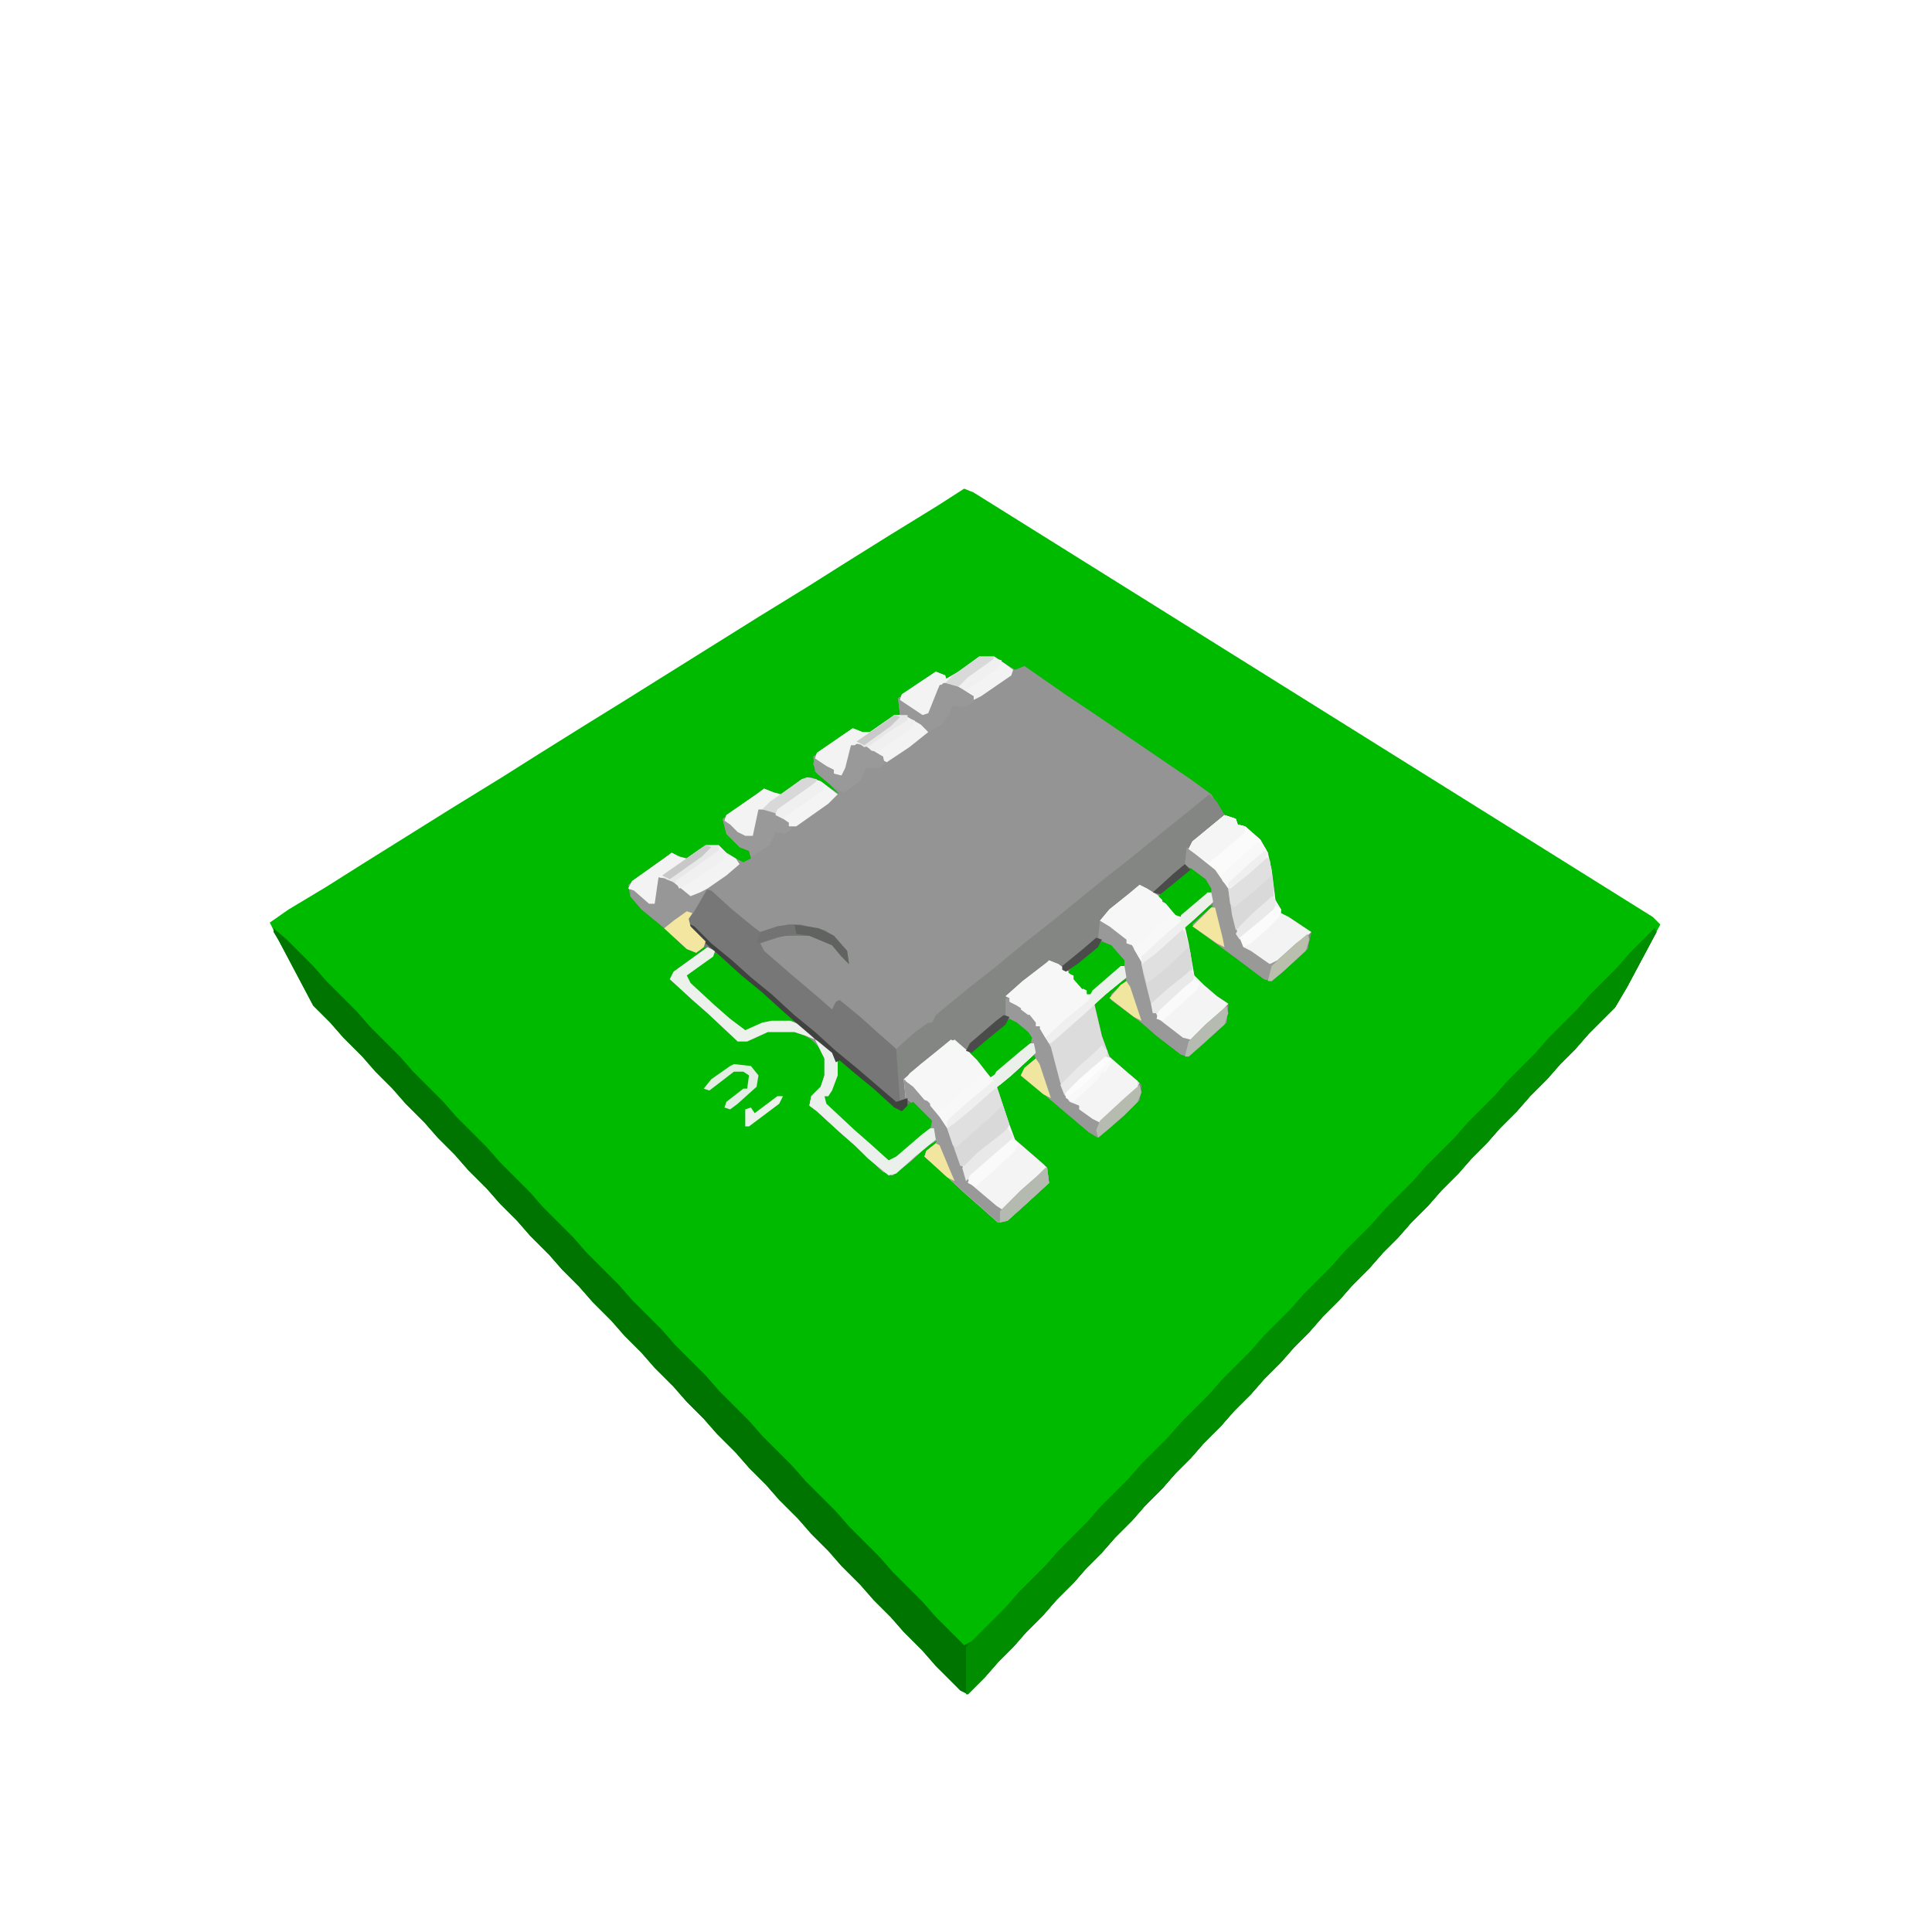
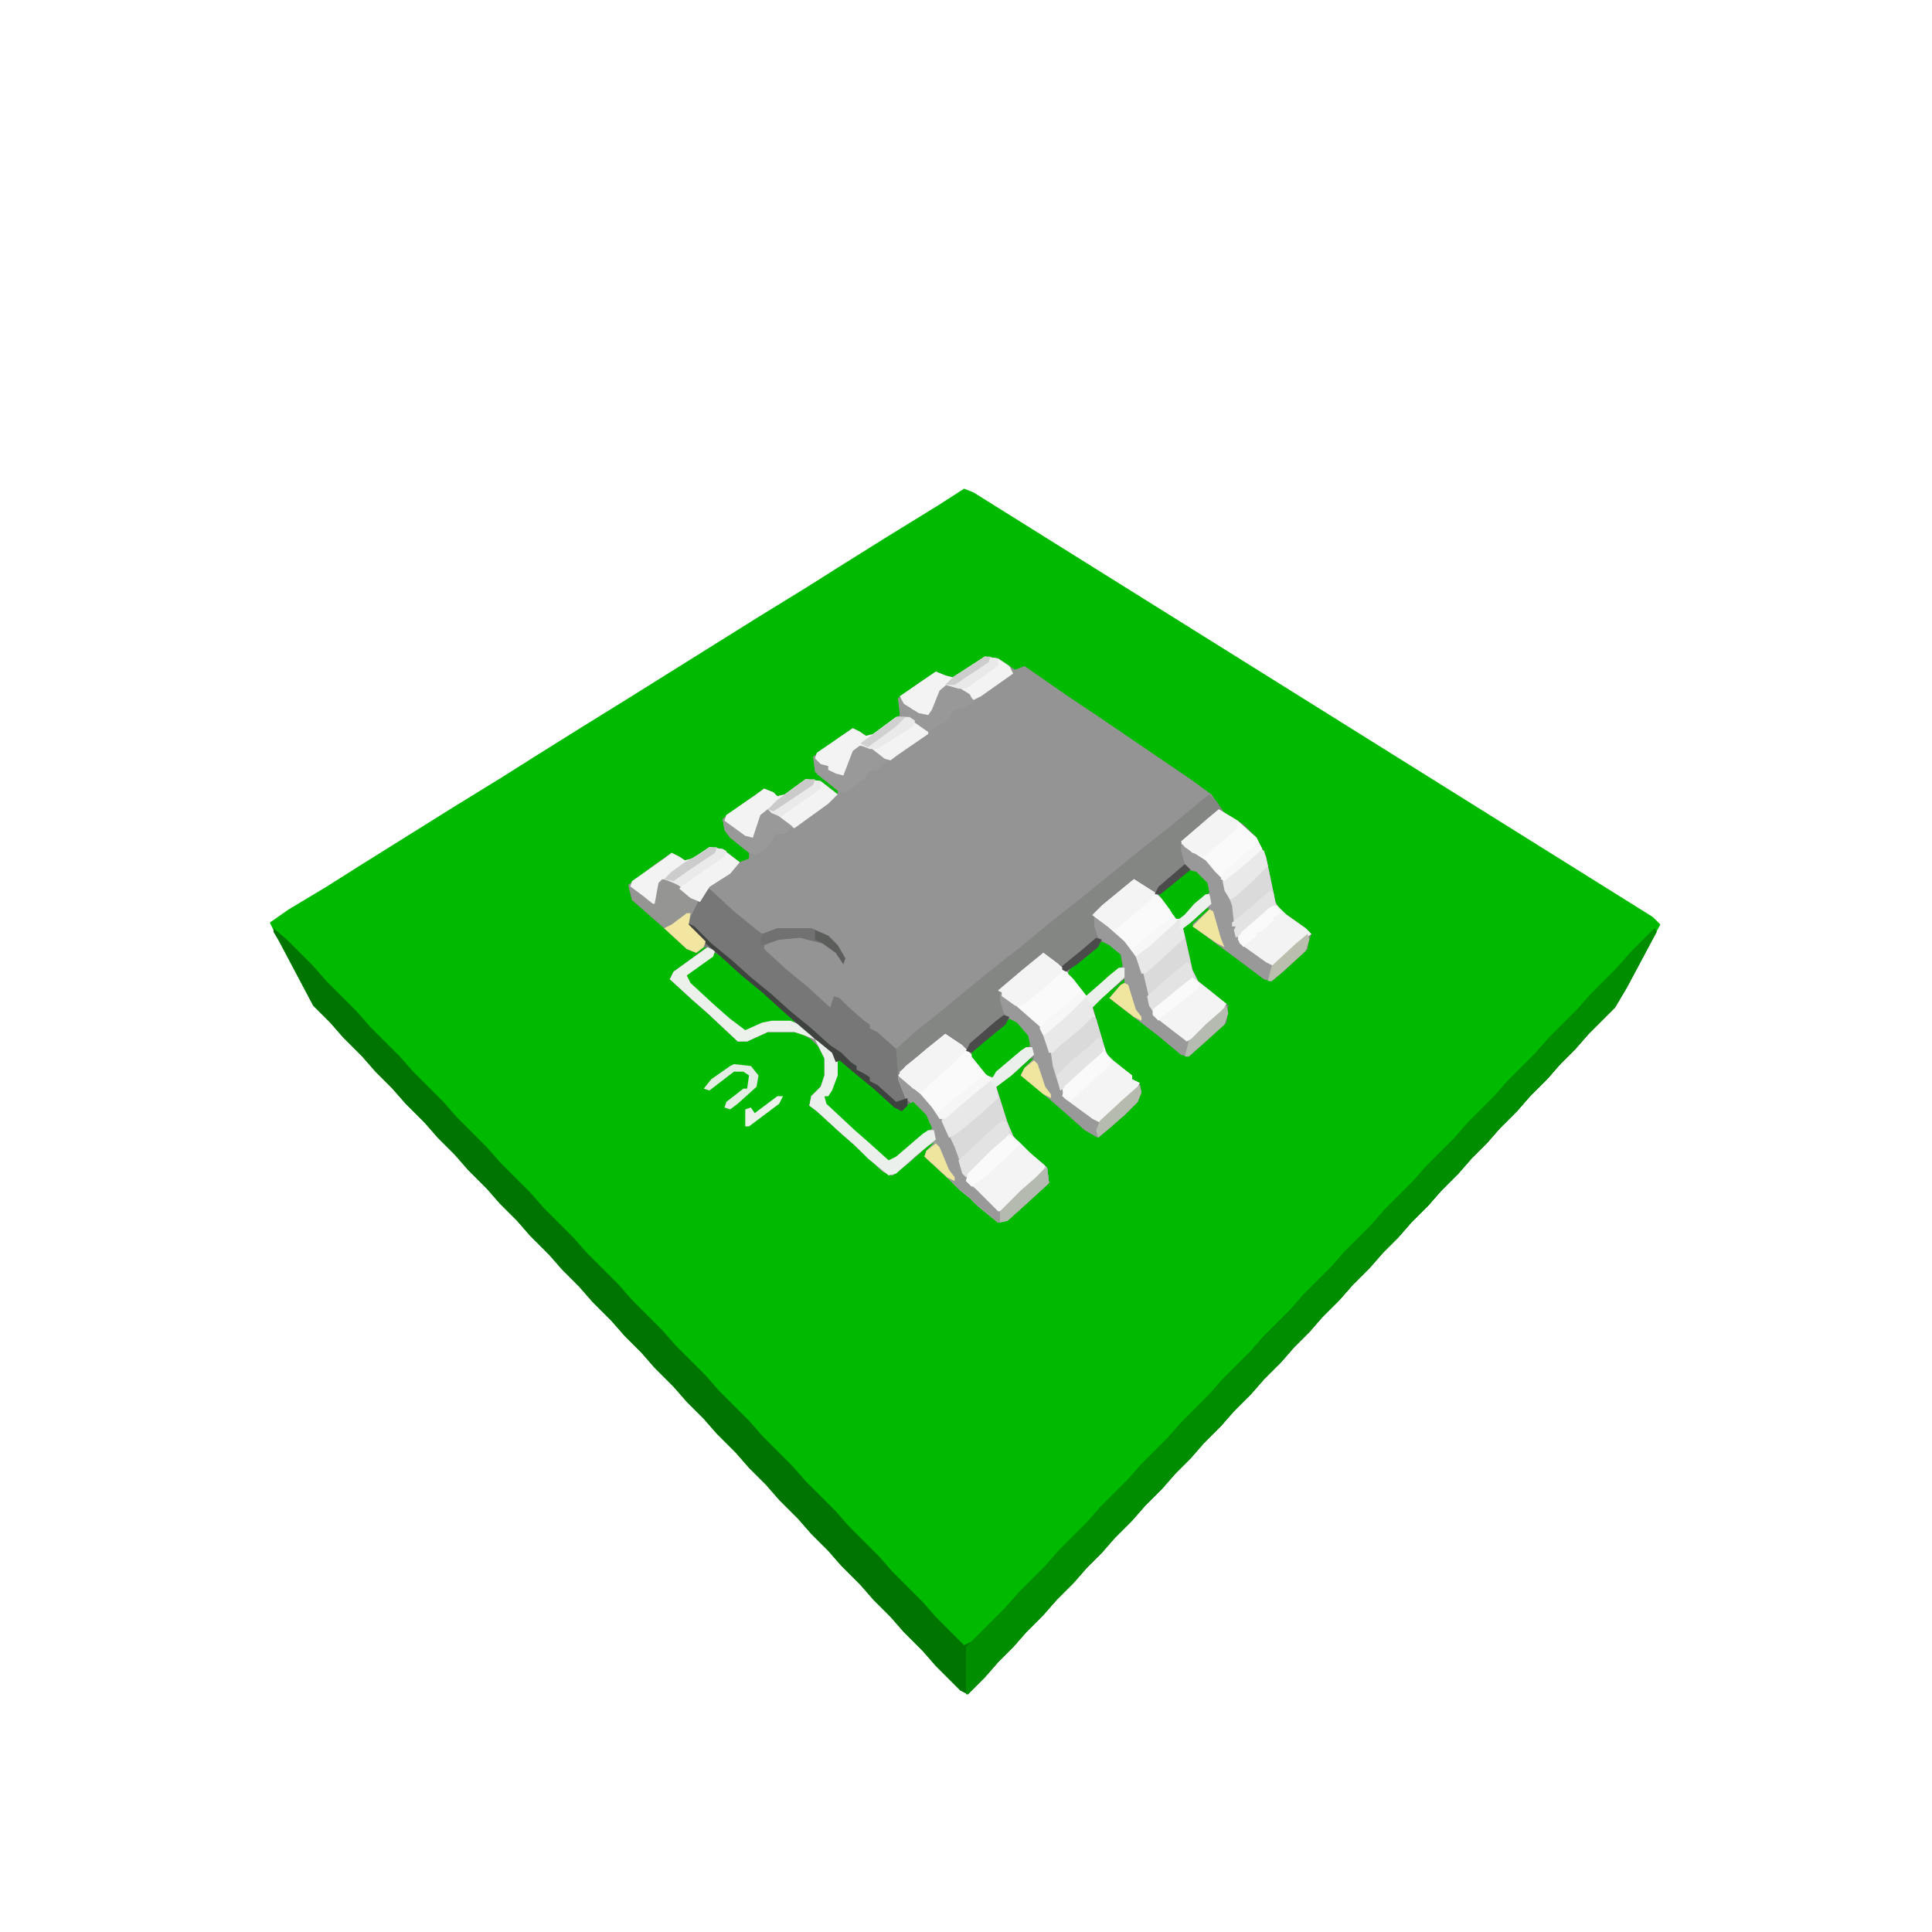
<svg xmlns="http://www.w3.org/2000/svg" version="1.1" width="1024" height="1024">
  <path d="M0,0 L5,2 L29,17 L53,32 L77,47 L101,62 L125,77 L149,92 L173,107 L197,122 L221,137 L245,152 L269,167 L293,182 L317,197 L341,212 L365,227 L369,231 L351,265 L345,275 L331,289 L324,297 L316,305 L309,313 L300,322 L293,330 L284,339 L277,347 L269,355 L262,363 L253,372 L246,380 L237,389 L230,397 L222,405 L215,413 L206,422 L199,430 L190,439 L183,447 L175,455 L168,463 L159,472 L152,480 L143,489 L136,497 L127,506 L120,514 L112,522 L105,530 L96,539 L89,547 L80,556 L73,564 L65,572 L58,580 L49,589 L42,597 L33,606 L26,614 L18,622 L11,630 L2,639 L-2,637 L-15,624 L-22,616 L-32,606 L-39,598 L-48,589 L-55,581 L-65,571 L-72,563 L-81,554 L-88,546 L-98,536 L-105,528 L-114,519 L-121,511 L-131,501 L-138,493 L-147,484 L-154,476 L-164,466 L-171,458 L-180,449 L-187,441 L-197,431 L-204,423 L-213,414 L-220,406 L-230,396 L-237,388 L-246,379 L-253,371 L-263,361 L-270,353 L-279,344 L-286,336 L-296,326 L-303,318 L-312,309 L-319,301 L-329,291 L-336,283 L-345,274 L-363,240 L-368,230 L-358,223 L-338,211 L-319,199 L-295,184 L-271,169 L-245,153 L-226,141 L-202,126 L-181,113 L-157,98 L-133,83 L-109,68 L-83,52 L-64,40 L-40,25 L-14,9 Z " fill="#00BA00" transform="translate(511,259)" />
-   <path d="M0,0 L8,0 L14,4 L19,7 L24,5 L47,21 L62,31 L87,48 L112,65 L123,73 L130,84 L136,86 L137,89 L141,90 L149,97 L153,104 L155,113 L157,129 L160,134 L160,136 L164,138 L176,146 L174,155 L161,167 L155,172 L151,171 L135,159 L116,145 L113,142 L124,132 L122,132 L112,141 L109,143 L111,152 L114,169 L119,174 L126,180 L132,184 L131,194 L119,205 L111,212 L107,211 L94,201 L86,194 L70,182 L70,179 L78,172 L79,170 L74,173 L61,184 L65,201 L69,212 L78,220 L86,227 L85,235 L77,243 L69,250 L63,255 L58,252 L45,241 L32,230 L22,222 L24,218 L30,213 L29,211 L17,222 L11,227 L9,227 L16,248 L19,256 L34,269 L36,271 L37,279 L25,290 L15,299 L10,300 L1,292 L-7,285 L-21,272 L-29,265 L-28,262 L-23,258 L-22,256 L-27,259 L-37,268 L-46,275 L-51,273 L-66,259 L-74,252 L-86,241 L-90,238 L-89,233 L-84,228 L-82,222 L-82,213 L-85,207 L-89,203 L-94,200 L-98,199 L-112,199 L-123,204 L-128,204 L-144,189 L-152,182 L-164,171 L-162,167 L-144,154 L-146,154 L-150,157 L-155,155 L-168,143 L-179,134 L-185,127 L-186,121 L-173,111 L-163,104 L-159,106 L-155,107 L-145,100 L-138,100 L-134,104 L-129,107 L-125,109 L-121,107 L-122,103 L-127,101 L-134,94 L-136,86 L-124,77 L-114,70 L-109,72 L-105,73 L-94,65 L-89,64 L-83,67 L-74,73 L-79,68 L-87,61 L-88,53 L-73,42 L-67,38 L-62,40 L-58,40 L-45,31 L-42,31 L-43,22 L-32,14 L-23,8 L-18,10 L-18,12 L-11,8 Z " fill="#949494" transform="translate(519,348)" />
-   <path d="M0,0 L4,4 L8,11 L14,13 L15,16 L19,17 L27,24 L31,31 L33,40 L35,56 L38,61 L38,63 L42,65 L54,73 L52,82 L39,94 L33,99 L29,98 L13,86 L-6,72 L-9,69 L2,59 L0,59 L-10,68 L-13,70 L-11,79 L-8,96 L-3,101 L4,107 L10,111 L9,121 L-3,132 L-11,139 L-15,138 L-28,128 L-36,121 L-52,109 L-52,106 L-44,99 L-43,97 L-48,100 L-61,111 L-57,128 L-53,139 L-44,147 L-36,154 L-37,162 L-45,170 L-53,177 L-59,182 L-64,179 L-77,168 L-90,157 L-100,149 L-98,145 L-92,140 L-93,138 L-105,149 L-111,154 L-113,154 L-106,175 L-103,183 L-88,196 L-86,198 L-85,206 L-97,217 L-107,226 L-112,227 L-121,219 L-129,212 L-143,199 L-151,192 L-150,189 L-145,185 L-144,183 L-149,186 L-159,195 L-168,202 L-173,200 L-188,186 L-196,179 L-208,168 L-212,165 L-211,160 L-206,155 L-204,149 L-204,140 L-207,134 L-209,130 L-205,132 L-198,138 L-197,142 L-197,149 L-200,157 L-202,160 L-204,160 L-203,164 L-188,178 L-180,185 L-170,194 L-166,192 L-152,180 L-148,177 L-149,172 L-157,164 L-162,162 L-165,164 L-166,150 L-166,135 L-156,126 L-149,121 L-147,121 L-145,117 L-128,103 L-114,92 L-97,78 L-83,67 L-72,58 L-56,45 L-42,34 L-26,21 L-16,13 Z " fill="#848684" transform="translate(641,421)" />
+   <path d="M0,0 L7,1 L13,5 L16,7 L21,5 L44,21 L59,31 L84,48 L109,65 L120,73 L127,83 L137,89 L144,96 L149,106 L154,130 L156,134 L170,144 L173,147 L170,156 L158,167 L152,172 L148,171 L132,159 L113,145 L110,142 L119,134 L118,133 L105,144 L106,148 L110,166 L113,172 L124,181 L129,185 L128,194 L116,205 L108,212 L104,211 L92,201 L75,188 L66,181 L72,174 L74,173 L75,170 L64,179 L57,185 L64,209 L66,213 L78,222 L78,224 L82,226 L83,231 L81,236 L74,243 L66,250 L60,255 L53,251 L44,243 L36,236 L23,225 L19,222 L21,218 L26,213 L24,213 L14,222 L6,228 L12,247 L15,254 L20,260 L31,269 L33,271 L34,279 L22,290 L12,299 L7,300 L-4,291 L-8,287 L-13,283 L-18,278 L-32,265 L-31,262 L-26,257 L-30,259 L-40,268 L-49,275 L-54,273 L-69,259 L-77,252 L-89,241 L-93,238 L-92,233 L-87,228 L-85,222 L-85,213 L-88,207 L-92,203 L-97,200 L-101,199 L-115,199 L-126,204 L-131,204 L-147,189 L-155,182 L-167,171 L-165,167 L-147,154 L-149,154 L-153,157 L-158,155 L-171,143 L-179,136 L-187,129 L-189,121 L-176,111 L-166,104 L-162,106 L-159,108 L-155,107 L-146,101 L-139,102 L-130,109 L-125,107 L-125,104 L-135,96 L-138,92 L-139,86 L-127,77 L-117,70 L-112,72 L-110,74 L-106,73 L-95,65 L-87,66 L-78,73 L-78,71 L-88,63 L-90,61 L-91,53 L-76,42 L-70,38 L-66,40 L-63,42 L-59,41 L-45,31 L-46,22 L-35,14 L-26,8 L-21,10 L-17,11 Z " fill="#949494" transform="translate(522,348)" />
+   <path d="M0,0 L4,4 L8,10 L18,16 L25,23 L30,33 L35,57 L37,61 L51,71 L54,74 L51,83 L39,94 L33,99 L29,98 L13,86 L-6,72 L-9,69 L0,61 L-1,60 L-14,71 L-13,75 L-9,93 L-6,99 L5,108 L10,112 L9,121 L-3,132 L-11,139 L-15,138 L-27,128 L-44,115 L-53,108 L-47,101 L-45,100 L-44,97 L-55,106 L-62,112 L-55,136 L-53,140 L-41,149 L-41,151 L-37,153 L-36,158 L-38,163 L-45,170 L-53,177 L-59,182 L-66,178 L-75,170 L-83,163 L-96,152 L-100,149 L-98,145 L-93,140 L-95,140 L-105,149 L-113,155 L-107,174 L-104,181 L-99,187 L-88,196 L-86,198 L-85,206 L-97,217 L-107,226 L-112,227 L-123,218 L-127,214 L-132,210 L-137,205 L-151,192 L-150,189 L-145,184 L-149,186 L-159,195 L-168,202 L-173,200 L-188,186 L-196,179 L-208,168 L-212,165 L-211,160 L-206,155 L-204,149 L-204,140 L-207,134 L-209,130 L-205,132 L-198,138 L-197,142 L-197,149 L-200,157 L-202,160 L-204,160 L-203,164 L-188,178 L-180,185 L-170,194 L-166,192 L-152,180 L-148,176 L-153,168 L-161,161 L-166,150 L-166,135 L-155,125 L-146,118 L-129,104 L-113,91 L-99,80 L-82,66 L-68,55 L-52,42 L-36,29 L-22,18 L-5,4 Z " fill="#848684" transform="translate(641,421)" />
  <path d="M0,0 L7,6 L21,20 L28,28 L44,44 L51,52 L67,68 L74,76 L90,92 L97,100 L113,116 L120,124 L136,140 L143,148 L159,164 L166,172 L183,189 L190,197 L206,213 L213,221 L229,237 L236,245 L252,261 L259,269 L275,285 L282,293 L298,309 L305,317 L321,333 L328,341 L344,357 L351,365 L366,380 L370,378 L388,360 L395,352 L409,338 L416,330 L431,315 L438,307 L453,292 L460,284 L474,270 L481,262 L496,247 L503,239 L518,224 L525,216 L539,202 L546,194 L561,179 L568,171 L582,157 L589,149 L604,134 L611,126 L626,111 L633,103 L647,89 L654,81 L669,66 L676,58 L691,43 L698,35 L712,21 L719,13 L732,0 L733,2 L718,30 L711,42 L697,56 L690,64 L682,72 L675,80 L666,89 L659,97 L650,106 L643,114 L635,122 L628,130 L619,139 L612,147 L603,156 L596,164 L588,172 L581,180 L572,189 L565,197 L556,206 L549,214 L541,222 L534,230 L525,239 L518,247 L509,256 L502,264 L493,273 L486,281 L478,289 L471,297 L462,306 L455,314 L446,323 L439,331 L431,339 L424,347 L415,356 L408,364 L399,373 L392,381 L384,389 L377,397 L368,406 L364,404 L351,391 L344,383 L334,373 L327,365 L318,356 L311,348 L301,338 L294,330 L285,321 L278,313 L268,303 L261,295 L252,286 L245,278 L235,268 L228,260 L219,251 L212,243 L202,233 L195,225 L186,216 L179,208 L169,198 L162,190 L153,181 L146,173 L136,163 L129,155 L120,146 L113,138 L103,128 L96,120 L87,111 L80,103 L70,93 L63,85 L54,76 L47,68 L37,58 L30,50 L21,41 L3,7 L0,2 Z " fill="#007400" transform="translate(145,492)" />
  <path d="M0,0 L1,2 L-14,30 L-21,42 L-35,56 L-42,64 L-50,72 L-57,80 L-66,89 L-73,97 L-82,106 L-89,114 L-97,122 L-104,130 L-113,139 L-120,147 L-129,156 L-136,164 L-144,172 L-151,180 L-160,189 L-167,197 L-176,206 L-183,214 L-191,222 L-198,230 L-207,239 L-214,247 L-223,256 L-230,264 L-239,273 L-246,281 L-254,289 L-261,297 L-270,306 L-277,314 L-286,323 L-293,331 L-301,339 L-308,347 L-317,356 L-324,364 L-333,373 L-340,381 L-348,389 L-355,397 L-364,406 L-365,406 L-365,381 L-344,360 L-337,352 L-323,338 L-316,330 L-301,315 L-294,307 L-279,292 L-272,284 L-258,270 L-251,262 L-236,247 L-229,239 L-214,224 L-207,216 L-193,202 L-186,194 L-171,179 L-164,171 L-150,157 L-143,149 L-128,134 L-121,126 L-106,111 L-99,103 L-85,89 L-78,81 L-63,66 L-56,58 L-41,43 L-34,35 L-20,21 L-13,13 Z " fill="#008D00" transform="translate(877,492)" />
-   <path d="M0,0 L6,1 L17,10 L22,8 L24,6 L28,7 L39,17 L50,26 L54,29 L63,26 L75,25 L88,28 L93,31 L100,39 L101,46 L97,42 L92,36 L80,31 L66,31 L54,35 L56,39 L71,52 L84,63 L92,70 L94,66 L96,65 L107,74 L117,83 L125,90 L126,91 L128,119 L132,117 L142,126 L145,129 L144,134 L130,146 L124,151 L120,149 L106,136 L98,129 L88,120 L87,118 L88,116 L90,116 L92,112 L94,105 L94,98 L92,93 L85,87 L78,84 L72,82 L58,82 L47,87 L42,87 L26,72 L18,65 L6,54 L8,50 L26,37 L24,37 L20,40 L15,38 L2,26 L-9,17 L-15,10 L-15,6 L-10,8 L-3,14 Z " fill="#767776" transform="translate(349,465)" />
-   <path d="M0,0 L4,2 L11,8 L12,12 L12,19 L9,27 L7,30 L5,30 L6,34 L21,48 L29,55 L39,64 L43,62 L57,50 L61,47 L60,42 L52,34 L48,31 L47,21 L56,13 L70,2 L74,0 L84,9 L89,13 L93,19 L101,13 L114,2 L116,2 L117,7 L104,19 L98,24 L96,24 L103,45 L106,53 L121,66 L123,68 L124,76 L112,87 L102,96 L97,97 L88,89 L80,82 L66,69 L58,62 L59,59 L64,55 L65,53 L60,56 L50,65 L41,72 L36,70 L21,56 L13,49 L1,38 L-3,35 L-2,30 L3,25 L5,19 L5,10 L2,4 Z " fill="#F4F4F4" transform="translate(432,551)" />
-   <path d="M0,0 L5,2 L13,8 L20,16 L20,18 L30,10 L38,3 L40,3 L41,9 L30,18 L24,23 L28,40 L32,51 L41,59 L48,65 L46,69 L35,79 L27,86 L23,84 L16,79 L16,77 L11,75 L8,72 L5,65 L0,46 L-5,37 L-5,35 L-7,35 L-11,30 L-11,28 L-15,26 L-21,22 L-21,20 L-23,19 L-14,11 L-1,1 Z " fill="#DCDCDC" transform="translate(556,509)" />
-   <path d="M0,0 L4,2 L12,7 L12,9 L16,11 L20,16 L25,14 L36,4 L38,4 L39,9 L27,20 L24,22 L26,31 L29,48 L34,53 L41,59 L47,63 L41,70 L27,83 L21,81 L9,71 L6,64 L2,47 L-2,37 L-5,32 L-7,31 L-7,29 L-11,27 L-21,19 L-16,13 L-6,5 Z " fill="#F4F4F4" transform="translate(604,469)" />
-   <path d="M0,0 L6,2 L7,5 L11,6 L19,13 L23,20 L25,29 L27,45 L30,50 L30,52 L34,54 L46,62 L41,67 L27,79 L23,79 L10,70 L6,63 L1,38 L-5,29 L-15,21 L-19,18 L-17,14 Z " fill="#F3F3F3" transform="translate(649,432)" />
-   <path d="M0,0 L4,2 L11,8 L12,12 L12,19 L9,27 L7,30 L5,30 L6,34 L21,48 L29,55 L39,64 L43,62 L57,50 L61,47 L60,42 L52,34 L48,31 L47,21 L55,27 L59,32 L64,37 L69,43 L80,72 L83,77 L96,88 L99,90 L109,80 L117,73 L123,68 L124,76 L112,87 L102,96 L97,97 L88,89 L80,82 L66,69 L58,62 L59,59 L64,55 L65,53 L60,56 L50,65 L41,72 L36,70 L21,56 L13,49 L1,38 L-3,35 L-2,30 L3,25 L5,19 L5,10 L2,4 Z " fill="#999999" transform="translate(432,551)" />
-   <path d="M0,0 L6,4 L17,14 L28,23 L32,27 L36,25 L40,23 L50,33 L49,38 L35,50 L29,55 L25,53 L11,40 L3,33 L-7,24 L-8,22 L-7,20 L-5,20 L-3,16 L-1,9 Z " fill="#00BB00" transform="translate(444,561)" />
-   <path d="M0,0 L4,2 L15,11 L21,19 L29,13 L42,2 L44,2 L45,7 L32,19 L21,28 L6,41 L-2,47 L-6,41 L-11,35 L-11,33 L-14,32 L-20,25 L-24,22 L-22,18 L-11,9 Z " fill="#F7F7F7" transform="translate(504,551)" />
-   <path d="M0,0 L5,2 L13,8 L20,16 L20,18 L30,10 L38,3 L40,3 L41,9 L30,18 L18,29 L3,42 L0,44 L-5,37 L-5,35 L-7,35 L-11,30 L-11,28 L-15,26 L-21,22 L-21,20 L-23,19 L-14,11 L-1,1 Z " fill="#F7F7F7" transform="translate(556,509)" />
-   <path d="M0,0 L4,2 L12,7 L12,9 L16,11 L20,16 L25,14 L36,4 L38,4 L39,9 L27,20 L19,27 L9,36 L1,42 L-5,32 L-7,31 L-7,29 L-11,27 L-21,19 L-16,13 L-6,5 Z " fill="#F7F7F7" transform="translate(604,469)" />
+   <path d="M0,0 L6,1 L18,11 L20,12 L22,7 L25,5 L38,17 L49,26 L53,29 L61,26 L79,26 L88,30 L93,35 L97,42 L96,45 L92,39 L85,34 L73,31 L62,32 L54,35 L54,37 L66,48 L77,57 L89,68 L90,65 L91,62 L94,63 L99,68 L107,75 L110,77 L110,79 L114,81 L124,90 L125,105 L131,117 L139,124 L143,132 L128,145 L122,150 L118,148 L104,135 L96,128 L86,119 L85,117 L86,115 L88,115 L90,111 L92,104 L92,97 L90,92 L83,86 L76,83 L70,81 L56,81 L45,86 L40,86 L24,71 L16,64 L4,53 L6,49 L24,36 L22,36 L18,39 L13,37 L0,25 L-8,18 L-16,11 L-18,3 L-10,9 L-5,13 L-4,13 L-2,2 Z " fill="#767776" transform="translate(351,466)" />
+   <path d="M0,0 L9,6 L18,15 L23,22 L27,20 L40,9 L43,7 L46,7 L47,11 L35,22 L27,28 L33,47 L36,54 L41,60 L52,69 L54,71 L55,79 L43,90 L33,99 L28,100 L17,91 L13,87 L8,83 L3,78 L-11,65 L-10,62 L-5,57 L-9,59 L-19,68 L-28,75 L-33,73 L-48,59 L-56,52 L-68,41 L-72,38 L-71,33 L-66,28 L-64,22 L-64,13 L-67,7 L-69,3 L-65,5 L-58,11 L-57,15 L-57,22 L-60,30 L-62,33 L-64,33 L-63,37 L-48,51 L-40,58 L-30,67 L-26,65 L-12,53 L-8,49 L-13,41 L-21,34 L-25,24 L-24,20 L-10,8 Z " fill="#DADADA" transform="translate(501,548)" />
+   <path d="M0,0 L8,6 L20,17 L23,22 L31,16 L40,8 L43,8 L43,13 L31,24 L26,29 L33,52 L35,56 L47,65 L47,67 L51,69 L49,73 L38,83 L30,90 L26,88 L11,77 L7,67 L3,53 L-3,39 L-16,27 L-22,23 L-22,21 L-24,20 L-11,9 Z " fill="#FAFAFA" transform="translate(553,505)" />
+   <path d="M0,0 L11,7 L18,13 L22,18 L22,21 L31,14 L38,8 L40,8 L41,13 L30,23 L26,26 L27,30 L31,48 L34,54 L45,63 L49,66 L47,70 L40,77 L32,84 L28,86 L15,76 L10,72 L6,60 L4,50 L-2,36 L-9,29 L-22,19 L-17,14 Z " fill="#DADADA" transform="translate(601,466)" />
+   <path d="M0,0 L10,6 L20,15 L25,25 L30,49 L32,53 L46,63 L49,66 L38,75 L29,83 L25,81 L11,71 L8,64 L9,62 L7,62 L6,51 L0,35 L-7,27 L-18,20 L-20,17 L-6,5 Z " fill="#DADADA" transform="translate(646,429)" />
+   <path d="M0,0 L4,2 L11,8 L12,12 L12,19 L9,27 L7,30 L5,30 L6,34 L21,48 L29,55 L39,64 L43,62 L57,50 L61,46 L56,38 L48,31 L44,21 L45,19 L59,31 L66,40 L74,57 L79,71 L83,77 L91,84 L97,89 L97,91 L105,84 L120,70 L123,68 L124,76 L112,87 L102,96 L97,97 L86,88 L82,84 L77,80 L72,75 L58,62 L59,59 L64,54 L60,56 L50,65 L41,72 L36,70 L21,56 L13,49 L1,38 L-3,35 L-2,30 L3,25 L5,19 L5,10 L2,4 Z " fill="#999999" transform="translate(432,551)" />
+   <path d="M0,0 L6,4 L17,14 L28,23 L32,27 L36,25 L40,23 L47,30 L50,37 L35,50 L29,55 L25,53 L11,40 L3,33 L-7,24 L-8,22 L-7,20 L-5,20 L-3,16 L-1,9 Z " fill="#00BB00" transform="translate(444,561)" />
+   <path d="M0,0 L9,6 L18,15 L23,22 L25,24 L14,33 L0,45 L-3,45 L-7,39 L-13,32 L-24,23 L-24,20 L-10,8 Z " fill="#FAFAFA" transform="translate(501,548)" />
  <path d="M0,0 L5,3 L16,13 L27,22 L38,32 L42,35 L42,37 L30,37 L20,40 L15,42 L2,30 L-6,23 L-16,14 L-14,10 Z " fill="#00BB00" transform="translate(379,505)" />
-   <path d="M0,0 L9,6 L18,14 L22,21 L27,46 L30,51 L30,53 L34,55 L44,62 L48,60 L58,51 L65,46 L64,54 L51,66 L45,71 L41,70 L25,58 L6,44 L3,41 L14,31 L11,19 L-1,9 Z " fill="#999998" transform="translate(629,449)" />
-   <path d="M0,0 L5,3 L14,10 L14,12 L17,13 L22,22 L26,36 L28,45 L31,52 L44,62 L48,63 L56,55 L64,48 L68,45 L67,54 L55,65 L47,72 L43,71 L30,61 L22,54 L6,42 L6,39 L14,32 L11,19 L3,12 L-1,9 Z " fill="#999999" transform="translate(583,488)" />
-   <path d="M0,0 L2,0 L2,2 L6,4 L12,8 L16,13 L16,15 L18,15 L24,26 L29,45 L33,53 L39,57 L39,59 L43,61 L48,65 L52,63 L63,53 L71,46 L72,50 L70,55 L63,62 L55,69 L49,74 L44,71 L31,60 L18,49 L8,41 L10,37 L16,32 L13,21 L8,16 L0,9 Z " fill="#999999" transform="translate(533,529)" />
-   <path d="M0,0 L6,2 L7,5 L11,6 L19,13 L23,20 L21,24 L8,35 L2,39 L-5,29 L-15,21 L-19,18 L-17,14 Z " fill="#FBFBFB" transform="translate(649,432)" />
-   <path d="M0,0 L7,0 L11,4 L16,7 L18,10 L11,16 L-2,25 L-6,28 L-11,26 L-19,19 L-25,17 L-27,31 L-30,31 L-38,24 L-41,23 L-39,19 L-22,7 L-18,4 L-14,6 L-10,7 Z " fill="#F3F3F3" transform="translate(374,448)" />
-   <path d="M0,0 L7,2 L16,9 L11,14 L-6,26 L-10,26 L-10,24 L-15,22 L-20,18 L-26,17 L-29,31 L-33,31 L-37,29 L-41,25 L-44,23 L-43,20 L-27,9 L-23,6 L-18,8 L-14,9 L-3,1 Z " fill="#F4F4F4" transform="translate(428,412)" />
-   <path d="M0,0 L7,0 L16,6 L18,9 L8,17 L-4,25 L-6,24 L-6,22 L-11,20 L-18,16 L-23,16 L-26,28 L-28,32 L-32,31 L-32,29 L-36,27 L-42,23 L-41,20 L-22,7 L-17,9 L-13,9 Z " fill="#F3F3F3" transform="translate(474,379)" />
-   <path d="M0,0 L4,2 L17,13 L17,17 L5,28 L-3,35 L-7,33 L-14,28 L-14,26 L-19,24 L-22,20 L-14,12 L-6,5 Z " fill="#F4F4F4" transform="translate(586,560)" />
-   <path d="M0,0 L2,2 L8,20 L6,24 L-7,35 L-15,42 L-18,42 L-25,22 L-13,11 L-2,2 Z " fill="#D9D9D9" transform="translate(527,576)" />
-   <path d="M0,0 L8,0 L14,4 L18,7 L17,10 L1,21 L-3,23 L-3,21 L-7,19 L-14,15 L-21,15 L-23,20 L-27,30 L-30,31 L-42,23 L-41,20 L-23,8 L-18,10 L-18,12 L-11,8 Z " fill="#F3F3F3" transform="translate(519,348)" />
-   <path d="M0,0 L6,1 L17,10 L22,8 L26,6 L19,18 L16,22 L17,26 L25,34 L24,37 L20,40 L15,38 L2,26 L-9,17 L-15,10 L-15,6 L-10,8 L-3,14 Z " fill="#979797" transform="translate(349,465)" />
-   <path d="M0,0 L4,2 L11,8 L12,12 L12,19 L9,27 L7,30 L5,30 L6,34 L21,48 L29,55 L39,64 L43,62 L57,50 L61,47 L63,47 L64,53 L53,62 L43,71 L39,72 L28,63 L21,56 L13,49 L1,38 L-3,35 L-2,30 L3,25 L5,19 L5,10 L2,4 Z " fill="#ECF0EC" transform="translate(432,551)" />
-   <path d="M0,0 L2,2 L5,13 L6,22 L-5,32 L-14,39 L-16,40 L-20,24 L-21,19 L-7,6 Z " fill="#D9D9D9" transform="translate(626,492)" />
+   <path d="M0,0 L11,7 L17,12 L22,19 L27,33 L28,42 L27,44 L29,44 L30,50 L35,55 L47,64 L51,62 L61,53 L68,48 L67,56 L54,68 L48,73 L44,72 L28,60 L9,46 L6,43 L15,35 L15,29 L12,20 L2,11 L0,4 Z " fill="#999999" transform="translate(626,447)" />
+   <path d="M0,0 L7,4 L20,16 L26,30 L30,47 L33,53 L49,65 L53,63 L70,47 L71,51 L69,57 L59,66 L50,74 L46,73 L34,63 L17,50 L8,43 L14,36 L16,35 L16,27 L14,26 L13,20 L2,11 L0,5 Z " fill="#999999" transform="translate(580,486)" />
+   <path d="M0,0 L11,7 L18,13 L22,18 L23,22 L9,35 L1,41 L-5,33 L-14,25 L-22,19 L-17,14 Z " fill="#FAFAFA" transform="translate(601,466)" />
+   <path d="M0,0 L1,2 L5,4 L13,11 L21,18 L28,34 L31,46 L35,56 L51,68 L55,66 L66,56 L74,49 L75,53 L73,58 L66,65 L58,72 L52,77 L45,73 L36,65 L28,58 L15,47 L11,44 L13,40 L18,35 L17,29 L15,28 L13,21 L2,11 L0,4 Z " fill="#999999" transform="translate(530,526)" />
+   <path d="M0,0 L6,5 L11,10 L19,17 L17,21 L8,30 L0,37 L-4,41 L-6,41 L-11,36 L-18,29 L-23,25 L-22,21 L-10,9 L-2,2 Z " fill="#F4F4F4" transform="translate(535,601)" />
+   <path d="M0,0 L7,1 L16,8 L11,14 L0,21 L-5,29 L-10,27 L-19,19 L-25,18 L-27,24 L-29,31 L-34,28 L-42,21 L-41,18 L-24,6 L-20,3 L-16,5 L-13,7 L-9,6 Z " fill="#F3F3F3" transform="translate(376,449)" />
+   <path d="M0,0 L10,6 L20,15 L23,21 L13,30 L3,38 L-2,33 L-7,27 L-18,20 L-20,17 L-6,5 Z " fill="#FAFAFA" transform="translate(646,429)" />
+   <path d="M0,0 L5,5 L15,13 L15,15 L19,17 L17,21 L6,31 L-2,38 L-6,36 L-21,25 L-22,20 L-9,8 L-1,1 Z " fill="#F4F4F4" transform="translate(585,557)" />
+   <path d="M0,0 L8,1 L17,8 L12,13 L-6,26 L-15,20 L-21,16 L-24,19 L-28,31 L-32,30 L-43,22 L-42,19 L-26,8 L-22,5 L-17,7 L-15,9 L-11,8 Z " fill="#F3F3F3" transform="translate(427,413)" />
+   <path d="M0,0 L7,0 L17,7 L17,9 L1,20 L-3,23 L-7,22 L-14,17 L-21,16 L-24,20 L-28,31 L-32,30 L-36,28 L-36,26 L-40,25 L-43,22 L-42,19 L-23,6 L-19,8 L-16,10 L-12,9 Z " fill="#F3F3F3" transform="translate(475,380)" />
+   <path d="M0,0 L8,6 L18,14 L16,18 L9,25 L1,32 L-3,34 L-16,24 L-21,20 L-21,17 L-10,8 Z " fill="#F4F4F4" transform="translate(632,518)" />
+   <path d="M0,0 L7,1 L13,5 L15,9 L-2,21 L-6,23 L-10,19 L-16,16 L-22,16 L-25,20 L-29,29 L-30,31 L-35,30 L-43,25 L-45,21 L-26,8 L-21,10 L-17,11 Z " fill="#F3F3F3" transform="translate(522,348)" />
+   <path d="M0,0 L4,2 L11,8 L12,12 L12,19 L9,27 L7,30 L5,30 L6,34 L21,48 L29,55 L39,64 L43,62 L57,50 L60,48 L63,48 L64,53 L53,62 L43,71 L39,72 L28,63 L21,56 L13,49 L1,38 L-3,35 L-2,30 L3,25 L5,19 L5,10 L2,4 Z " fill="#ECF0EC" transform="translate(432,551)" />
+   <path d="M0,0 L6,1 L19,12 L15,20 L14,24 L23,33 L22,36 L18,39 L13,37 L0,25 L-8,18 L-16,11 L-18,3 L-10,9 L-5,13 L-4,13 L-2,2 Z " fill="#959594" transform="translate(351,466)" />
+   <path d="M0,0 L2,0 L7,5 L17,12 L20,15 L9,24 L0,32 L-4,30 L-18,20 L-19,16 L-8,6 Z " fill="#F3F3F3" transform="translate(675,480)" />
+   <path d="M0,0 L2,2 L6,16 L5,21 L-10,35 L-17,40 L-21,27 L-22,20 L-15,13 L-4,4 Z " fill="#DADADA" transform="translate(579,538)" />
  <path d="M0,0 L4,2 L3,5 L-11,15 L-9,19 L4,31 L12,38 L20,44 L29,40 L34,39 L44,39 L51,42 L57,49 L52,47 L46,45 L32,45 L21,50 L16,50 L0,35 L-8,28 L-20,17 L-18,13 Z " fill="#ECF1EC" transform="translate(375,502)" />
-   <path d="M0,0 L2,2 L4,16 L4,21 L-5,30 L-13,37 L-16,39 L-18,31 L-20,17 L-11,9 Z " fill="#D9D9D9" transform="translate(671,454)" />
-   <path d="M0,0 L4,2 L10,7 L12,10 L11,14 L-4,27 L-10,31 L-17,22 L-21,18 L-10,8 Z " fill="#00BA00" transform="translate(535,540)" />
-   <path d="M0,0 L5,2 L12,10 L12,13 L1,22 L-6,28 L-8,28 L-15,20 L-15,18 L-18,17 L-16,13 L-5,4 Z " fill="#00BB00" transform="translate(584,499)" />
-   <path d="M0,0 L5,0 L16,7 L16,10 L11,13 L5,12 L3,17 L-1,22 L-8,26 L-12,22 L-19,18 L-23,17 L-24,8 L-13,15 L-9,16 L-4,4 Z " fill="#989898" transform="translate(500,362)" />
-   <path d="M0,0 L5,1 L15,7 L16,11 L13,13 L6,13 L3,20 L-6,26 L-10,24 L-20,16 L-22,11 L-21,7 L-11,14 L-11,16 L-7,17 L-4,6 L-2,1 Z " fill="#999999" transform="translate(453,394)" />
-   <path d="M0,0 L6,0 L16,7 L16,9 L18,10 L14,13 L9,12 L6,19 L-4,25 L-5,22 L-10,20 L-17,13 L-19,5 L-11,10 L-11,12 L-4,14 L-1,2 Z " fill="#999999" transform="translate(402,429)" />
-   <path d="M0,0 L8,6 L11,11 L11,13 L0,22 L-5,26 L-8,25 L-13,19 L-17,15 L-12,10 L-2,1 Z " fill="#00BA00" transform="translate(631,460)" />
-   <path d="M0,0 L6,2 L7,5 L11,6 L11,9 L-3,21 L-8,25 L-12,23 L-19,18 L-17,14 Z " fill="#F5F5F5" transform="translate(649,432)" />
-   <path d="M0,0 L2,2 L4,10 L-3,17 L-11,24 L-20,32 L-22,31 L-25,22 L-13,11 L-2,2 Z " fill="#E0E0E0" transform="translate(527,576)" />
-   <path d="M0,0 L4,2 L13,11 L24,20 L34,29 L45,38 L57,49 L68,58 L79,68 L90,77 L104,89 L111,95 L117,93 L117,97 L114,100 L110,98 L99,88 L88,79 L81,73 L79,74 L77,69 L66,60 L59,54 L51,47 L40,37 L29,28 L18,18 L10,11 L0,1 Z " fill="#404240" transform="translate(364,489)" />
-   <path d="M0,0 L5,2 L7,5 L-1,11 L-3,11 L-6,25 L-10,25 L-14,23 L-18,19 L-21,17 L-20,14 L-4,3 Z " fill="#F3F3F3" transform="translate(405,418)" />
-   <path d="M0,0 L2,2 L4,10 L-10,23 L-18,29 L-21,19 L-7,6 Z " fill="#E0E0E0" transform="translate(626,492)" />
-   <path d="M0,0 L5,2 L5,6 L1,9 L-1,9 L-4,21 L-6,25 L-10,24 L-10,22 L-14,20 L-20,16 L-19,13 Z " fill="#F3F3F3" transform="translate(452,386)" />
-   <path d="M0,0 L4,2 L6,3 L4,7 L-5,13 L-7,13 L-9,27 L-12,27 L-20,20 L-23,19 L-21,15 L-4,3 Z " fill="#F3F3F3" transform="translate(356,452)" />
-   <path d="M0,0 L5,2 L6,5 L2,7 L0,12 L-4,22 L-7,23 L-19,15 L-18,12 Z " fill="#F3F3F3" transform="translate(496,356)" />
-   <path d="M0,0 L2,0 L3,5 L-10,17 L-21,26 L-36,39 L-44,45 L-44,41 L-33,31 L-22,22 L-20,19 L-18,15 L-5,4 Z " fill="#EBF0EB" transform="translate(546,553)" />
-   <path d="M0,0 L2,2 L3,10 L-7,19 L-17,27 L-19,25 L-20,17 L-11,9 Z " fill="#E0E0E0" transform="translate(671,454)" />
-   <path d="M0,0 L4,4 L5,8 L-5,17 L-15,25 L-19,21 L-20,18 L-7,6 Z " fill="#F8F8F8" transform="translate(667,446)" />
-   <path d="M0,0 L2,0 L3,6 L-8,15 L-20,26 L-35,39 L-38,41 L-40,38 L-29,28 L-18,19 L-15,13 Z " fill="#EBF0EB" transform="translate(594,512)" />
-   <path d="M0,0 L5,5 L-7,16 L-18,25 L-21,27 L-25,22 L-13,11 L-2,2 Z " fill="#F8F8F8" transform="translate(522,568)" />
-   <path d="M0,0 L3,1 L1,4 L2,8 L10,16 L9,19 L5,22 L0,20 L-12,9 L-7,5 Z " fill="#F2E6A1" transform="translate(364,483)" />
+   <path d="M0,0 L4,2 L10,9 L11,14 L-4,27 L-9,31 L-12,30 L-20,20 L-20,17 L-10,8 Z " fill="#00BB00" transform="translate(535,540)" />
+   <path d="M0,0 L3,0 L4,4 L-8,15 L-16,21 L-15,27 L-26,37 L-37,46 L-41,48 L-45,39 L-33,28 L-22,19 L-18,17 L-16,13 L-3,2 Z " fill="#E8E8E8" transform="translate(544,555)" />
+   <path d="M0,0 L9,6 L11,9 L4,16 L-4,23 L-13,31 L-17,29 L-25,22 L-21,17 L-11,9 Z " fill="#F4F4F4" transform="translate(501,548)" />
+   <path d="M0,0 L4,2 L10,7 L11,13 L-1,24 L-8,29 L-15,20 L-18,17 L-16,13 L-5,4 Z " fill="#00BB00" transform="translate(584,499)" />
+   <path d="M0,0 L3,0 L3,5 L-9,16 L-14,21 L-13,25 L-20,32 L-31,41 L-35,45 L-37,45 L-40,36 L-29,25 L-21,18 L-6,5 Z " fill="#E9E9E9" transform="translate(593,513)" />
+   <path d="M0,0 L8,6 L10,10 L0,19 L-11,28 L-15,28 L-22,23 L-22,21 L-24,20 L-11,9 Z " fill="#F4F4F4" transform="translate(553,505)" />
+   <path d="M0,0 L7,1 L16,8 L11,13 L6,14 L4,18 L-6,25 L-10,24 L-20,16 L-22,14 L-23,6 L-18,10 L-15,11 L-15,13 L-10,15 L-7,16 L-6,11 L-2,2 Z " fill="#999999" transform="translate(454,395)" />
+   <path d="M0,0 L6,0 L14,5 L16,9 L11,12 L6,13 L2,19 L-8,25 L-18,18 L-23,16 L-24,7 L-18,11 L-17,13 L-13,14 L-8,16 L-6,11 L-2,2 Z " fill="#989898" transform="translate(500,363)" />
+   <path d="M0,0 L11,7 L9,11 L-4,22 L-10,27 L-14,25 L-22,19 L-17,14 Z " fill="#F4F4F4" transform="translate(601,466)" />
+   <path d="M0,0 L2,0 L3,5 L-8,15 L-12,18 L-11,23 L-25,36 L-32,42 L-34,42 L-37,33 L-23,20 L-15,13 Z " fill="#E8E8E8" transform="translate(639,474)" />
+   <path d="M0,0 L5,1 L11,7 L12,12 L0,23 L-4,26 L-6,26 L-9,21 L-15,13 Z " fill="#00BA00" transform="translate(629,461)" />
+   <path d="M0,0 L2,1 L14,10 L10,14 L5,14 L2,20 L-5,25 L-9,24 L-19,16 L-22,12 L-23,6 L-12,13 L-7,16 L-4,4 Z " fill="#999999" transform="translate(406,428)" />
+   <path d="M0,0 L10,6 L10,10 L-3,21 L-8,25 L-14,23 L-20,18 L-15,13 L-6,5 Z " fill="#F4F4F4" transform="translate(646,429)" />
+   <path d="M0,0 L4,2 L13,11 L24,20 L34,29 L45,38 L55,47 L66,56 L76,65 L82,69 L87,74 L90,76 L90,78 L94,80 L97,82 L97,84 L101,86 L111,95 L117,93 L117,97 L114,100 L110,98 L99,88 L88,79 L81,73 L79,74 L77,69 L66,60 L59,54 L51,47 L40,37 L29,28 L18,18 L10,11 L0,1 Z " fill="#3F433F" transform="translate(364,489)" />
+   <path d="M0,0 L5,2 L8,6 L-2,14 L-6,26 L-10,25 L-21,17 L-20,14 L-4,3 Z " fill="#F3F3F3" transform="translate(405,418)" />
+   <path d="M0,0 L4,2 L8,6 L0,12 L-5,25 L-9,24 L-13,22 L-13,20 L-17,19 L-20,16 L-19,13 Z " fill="#F3F3F3" transform="translate(452,386)" />
+   <path d="M0,0 L7,5 L2,11 L-9,18 L-14,26 L-19,24 L-25,19 L-20,14 Z " fill="#F3F3F3" transform="translate(385,452)" />
+   <path d="M0,0 L5,2 L8,5 L2,10 L-2,20 L-4,23 L-9,22 L-17,17 L-19,13 Z " fill="#F3F3F3" transform="translate(496,356)" />
+   <path d="M0,0 L3,1 L4,8 L-4,16 L-12,23 L-19,30 L-21,28 L-23,21 L-8,7 Z " fill="#E3E3E3" transform="translate(531,594)" />
+   <path d="M0,0 L2,1 L4,9 L-5,18 L-13,25 L-16,27 L-19,22 L-20,17 L-11,9 Z " fill="#E9E9E9" transform="translate(668,450)" />
+   <path d="M0,0 L7,1 L9,2 L8,5 L-8,16 L-15,21 L-19,19 L-24,17 L-20,13 L-13,8 L-4,3 Z " fill="#EAEAEA" transform="translate(376,449)" />
+   <path d="M0,0 L6,5 L1,10 L-12,22 L-20,28 L-23,25 L-22,21 L-10,9 L-2,2 Z " fill="#FAFAFA" transform="translate(535,601)" />
+   <path d="M0,0 L2,1 L3,8 L-4,15 L-12,22 L-20,28 L-22,20 L-15,13 L-4,4 Z " fill="#E3E3E3" transform="translate(582,550)" />
+   <path d="M0,0 L2,1 L4,8 L-10,20 L-18,26 L-20,23 L-21,18 L-11,9 Z " fill="#E3E3E3" transform="translate(629,510)" />
+   <path d="M0,0 L8,1 L8,5 L-9,17 L-13,20 L-18,18 L-20,16 L-15,11 Z " fill="#EAEAEA" transform="translate(427,413)" />
+   <path d="M0,0 L4,5 L3,8 L-5,15 L-18,27 L-22,24 L-21,19 L-9,8 L-1,1 Z " fill="#FAFAFA" transform="translate(585,557)" />
+   <path d="M0,0 L18,0 L27,4 L32,9 L36,16 L35,19 L31,13 L24,8 L12,5 L1,6 L-9,9 L-8,3 Z " fill="#707170" transform="translate(412,492)" />
+   <path d="M0,0 L7,0 L10,2 L9,5 L-10,17 L-14,17 L-19,15 L-15,11 Z " fill="#EAEAEA" transform="translate(475,380)" />
  <path d="M0,0 L1,0 L2,8 L-10,19 L-20,28 L-24,29 L-24,23 L-13,12 L-5,5 Z " fill="#B4BAB0" transform="translate(554,619)" />
-   <path d="M0,0 L3,4 L1,8 L-9,17 L-20,26 L-22,28 L-24,21 L-16,13 L-2,2 Z " fill="#E9E9E9" transform="translate(534,598)" />
-   <path d="M0,0 L7,0 L7,4 L-12,17 L-16,20 L-21,18 L-23,16 L-3,2 Z " fill="#E8E8E8" transform="translate(374,448)" />
-   <path d="M0,0 L4,2 L6,4 L-5,14 L-16,23 L-18,24 L-22,21 L-20,17 L-6,5 Z " fill="#F7F7F7" transform="translate(563,514)" />
-   <path d="M0,0 L2,1 L2,3 L4,4 L2,8 L-13,21 L-20,26 L-23,21 L-16,14 L-5,5 Z " fill="#F7F7F7" transform="translate(574,524)" />
-   <path d="M0,0 L2,0 L3,5 L-9,16 L-17,23 L-27,32 L-35,38 L-35,34 L-22,22 L-15,16 L-14,12 L-1,1 Z " fill="#EBF0EB" transform="translate(640,473)" />
+   <path d="M0,0 L7,1 L7,5 L-10,17 L-14,17 L-21,15 L-17,11 Z " fill="#E9E9E9" transform="translate(522,348)" />
+   <path d="M0,0 L2,0 L1,6 L10,15 L9,18 L5,21 L0,19 L-12,8 L-8,6 Z " fill="#F2E6A1" transform="translate(364,484)" />
+   <path d="M0,0 L2,1 L3,8 L-10,19 L-18,25 L-19,21 L-18,19 L-20,19 L-20,17 L-9,8 Z " fill="#E3E3E3" transform="translate(673,472)" />
  <path d="M0,0 L9,1 L13,6 L12,12 L2,21 L-2,24 L-5,23 L-4,20 L5,13 L7,13 L8,6 L5,4 L0,4 L-13,14 L-16,13 L-12,8 L-2,1 Z " fill="#E3EDE3" transform="translate(389,564)" />
-   <path d="M0,0 L4,2 L2,6 L-11,18 L-19,25 L-23,23 L-22,19 L-7,6 Z " fill="#FAFAFA" transform="translate(536,604)" />
  <path d="M0,0 L1,4 L-1,9 L-8,16 L-16,23 L-22,28 L-23,24 L-21,19 L-8,7 Z " fill="#B5BBAF" transform="translate(604,575)" />
-   <path d="M0,0 L4,4 L-2,11 L-13,20 L-18,24 L-21,19 L-7,6 Z " fill="#F8F8F8" transform="translate(622,484)" />
-   <path d="M0,0 L4,2 L0,8 L-2,8 L-4,12 L-17,24 L-21,22 L-21,19 L-14,12 L-6,5 Z " fill="#F9F9F9" transform="translate(586,560)" />
-   <path d="M0,0 L3,3 L2,7 L-10,18 L-18,25 L-20,26 L-22,21 L-12,11 L-4,4 Z " fill="#E9E9E9" transform="translate(584,554)" />
-   <path d="M0,0 L5,1 L4,4 L-13,16 L-17,19 L-24,17 L-20,13 L-3,1 Z " fill="#D8D8D8" transform="translate(428,412)" />
  <path d="M0,0 L1,4 L-1,10 L-11,19 L-20,27 L-22,27 L-20,19 L-11,10 L-3,3 Z " fill="#B5BBB0" transform="translate(650,533)" />
-   <path d="M0,0 L7,0 L7,4 L-12,16 L-16,17 L-20,14 L-4,3 Z " fill="#E8E8E8" transform="translate(474,379)" />
-   <path d="M0,0 L2,0 L6,16 L7,21 L3,19 L-10,10 L-5,5 Z " fill="#F2E6A0" transform="translate(642,481)" />
-   <path d="M0,0 L2,3 L1,7 L-9,16 L-17,23 L-20,23 L-21,18 L-12,10 L-2,2 Z " fill="#E9E9E9" transform="translate(631,514)" />
+   <path d="M0,0 L4,3 L3,6 L-6,13 L-16,21 L-18,23 L-21,20 L-21,17 L-10,8 Z " fill="#FAFAFA" transform="translate(632,518)" />
+   <path d="M0,0 L3,0 L4,4 L-8,15 L-16,21 L-19,18 L-16,13 L-3,2 Z " fill="#ECF0EC" transform="translate(544,555)" />
+   <path d="M0,0 L2,0 L4,4 L0,6 L0,8 L-7,14 L-9,14 L-9,16 L-14,20 L-16,22 L-19,18 L-17,14 L-2,1 Z " fill="#FAFAFA" transform="translate(675,480)" />
  <path d="M0,0 L1,3 L-1,9 L-13,20 L-19,25 L-21,25 L-19,17 L-6,5 Z " fill="#B9BEAD" transform="translate(693,495)" />
-   <path d="M0,0 L4,2 L3,5 L-14,17 L-18,20 L-22,18 L-21,15 L-4,3 Z " fill="#F0F0F0" transform="translate(433,414)" />
-   <path d="M0,0 L2,2 L2,7 L-12,19 L-17,23 L-19,20 L-17,16 L-10,9 L-2,2 Z " fill="#E9E9E9" transform="translate(674,475)" />
-   <path d="M0,0 L3,2 L1,6 L-18,19 L-22,21 L-24,17 L-10,7 Z " fill="#F0F0F0" transform="translate(382,450)" />
-   <path d="M0,0 L8,0 L7,3 L-11,16 L-18,14 L-14,10 Z " fill="#D9D9D9" transform="translate(519,348)" />
-   <path d="M0,0 L2,3 L7,18 L8,21 L4,19 L-9,9 L-3,2 Z " fill="#F1E6A0" transform="translate(597,520)" />
-   <path d="M0,0 L3,2 L2,6 L-5,13 L-13,20 L-17,22 L-19,17 L-8,8 L-1,2 Z " fill="#FBFBFB" transform="translate(676,480)" />
-   <path d="M0,0 L13,2 L21,6 L28,14 L29,21 L25,17 L20,11 L8,6 L1,5 Z " fill="#616361" transform="translate(421,490)" />
-   <path d="M0,0 L2,3 L7,18 L8,21 L4,19 L-8,9 L-6,5 Z " fill="#F1E6A0" transform="translate(549,561)" />
-   <path d="M0,0 L3,2 L1,6 L-10,16 L-17,22 L-20,21 L-19,17 L-5,4 Z " fill="#FAFAFA" transform="translate(633,519)" />
-   <path d="M0,0 L3,1 L1,5 L-16,17 L-20,17 L-22,15 L-11,7 Z " fill="#F0F0F0" transform="translate(482,381)" />
-   <path d="M0,0 L2,1 L7,13 L10,20 L6,18 L-6,7 L-5,4 Z " fill="#F1E5A0" transform="translate(496,606)" />
-   <path d="M0,0 L4,1 L2,5 L-15,17 L-19,15 L-14,10 Z " fill="#F0F0F0" transform="translate(527,349)" />
-   <path d="M0,0 L2,1 L0,5 L-12,16 L-20,23 L-23,20 L-12,10 L-1,1 Z " fill="#EFEFEF" transform="translate(577,530)" />
-   <path d="M0,0 L2,1 L0,5 L-10,14 L-21,23 L-24,25 L-24,21 L-13,11 L-2,2 Z " fill="#EFEFEF" transform="translate(526,573)" />
+   <path d="M0,0 L4,3 L-7,12 L-21,24 L-24,24 L-25,21 L-16,13 L-2,2 Z " fill="#F6F6F6" transform="translate(522,569)" />
+   <path d="M0,0 L2,1 L6,15 L8,20 L4,18 L-9,9 L-4,4 Z " fill="#F1E6A0" transform="translate(641,482)" />
+   <path d="M0,0 L3,0 L3,5 L-9,16 L-13,19 L-16,18 L-17,15 L-5,4 Z " fill="#ECF0EC" transform="translate(593,513)" />
+   <path d="M0,0 L2,1 L6,14 L9,18 L9,20 L5,18 L-8,8 L-2,1 Z " fill="#F1E6A0" transform="translate(596,521)" />
+   <path d="M0,0 L3,3 L-7,13 L-15,20 L-20,24 L-22,20 L-15,13 L-4,4 Z " fill="#F7F7F7" transform="translate(573,525)" />
+   <path d="M0,0 L2,2 L6,14 L9,18 L9,20 L5,18 L-7,8 L-5,4 Z " fill="#F1E6A0" transform="translate(548,562)" />
+   <path d="M0,0 L2,3 L-12,16 L-20,22 L-22,18 L-14,11 L-1,1 Z " fill="#F7F7F7" transform="translate(622,485)" />
+   <path d="M0,0 L2,2 L7,14 L10,18 L10,20 L6,18 L-6,7 L-5,4 Z " fill="#F0E59F" transform="translate(496,606)" />
+   <path d="M0,0 L4,0 L3,3 L-9,11 L-19,18 L-24,17 L-20,13 L-13,8 L-4,3 Z " fill="#CCCCCC" transform="translate(376,449)" />
+   <path d="M0,0 L2,0 L3,5 L-8,15 L-12,18 L-14,18 L-13,13 L-6,5 Z " fill="#EDF1ED" transform="translate(639,474)" />
  <path d="M0,0 L3,1 L1,5 L-10,14 L-17,20 L-20,19 L-18,15 L-4,3 Z " fill="#4B4B4B" transform="translate(532,538)" />
-   <path d="M0,0 L3,0 L4,5 L-7,7 L-17,10 L-15,4 L-6,1 Z " fill="#737373" transform="translate(418,490)" />
+   <path d="M0,0 L5,0 L4,3 L-17,17 L-20,16 L-15,11 Z " fill="#CACACA" transform="translate(427,413)" />
  <path d="M0,0 L3,0 L1,4 L-15,16 L-17,16 L-17,7 L-14,6 L-12,9 Z " fill="#ECF1EC" transform="translate(412,581)" />
-   <path d="M0,0 L3,1 L-2,6 L-19,18 L-23,16 L-3,2 Z " fill="#C8C8C8" transform="translate(374,448)" />
-   <path d="M0,0 L2,1 L0,5 L-12,16 L-20,22 L-20,18 L-7,6 Z " fill="#EFEFEF" transform="translate(625,489)" />
+   <path d="M0,0 L3,3 L-7,12 L-17,20 L-19,19 L-17,15 L-7,6 Z " fill="#F7F7F7" transform="translate(666,447)" />
  <path d="M0,0 L3,1 L1,5 L-10,14 L-16,18 L-18,17 L-18,15 L-7,6 Z " fill="#4B4B4B" transform="translate(581,497)" />
-   <path d="M0,0 L3,1 L-2,6 L-14,17 L-21,22 L-21,19 L-14,12 L-6,5 Z " fill="#FCFCFC" transform="translate(586,560)" />
-   <path d="M0,0 L3,1 L-2,6 L-16,16 L-20,14 L-4,3 Z " fill="#C9C9C9" transform="translate(474,379)" />
-   <path d="M0,0 L2,1 L0,5 L-13,16 L-19,20 L-19,17 L-7,6 Z " fill="#EFEFEF" transform="translate(670,451)" />
-   <path d="M0,0 L3,3 L-8,12 L-13,16 L-17,15 L-6,5 Z " fill="#4B4B4B" transform="translate(628,458)" />
+   <path d="M0,0 L5,0 L0,5 L-15,16 L-19,14 L-1,1 Z " fill="#D0D0D0" transform="translate(475,380)" />
+   <path d="M0,0 L3,0 L2,3 L-16,15 L-21,15 L-17,11 Z " fill="#CDCDCD" transform="translate(522,348)" />
+   <path d="M0,0 L7,3 L12,8 L16,15 L15,18 L11,12 L4,7 L0,5 Z " fill="#5B5E5B" transform="translate(432,493)" />
+   <path d="M0,0 L3,3 L-8,12 L-13,16 L-16,16 L-14,12 Z " fill="#4B4B4B" transform="translate(628,458)" />
</svg>
